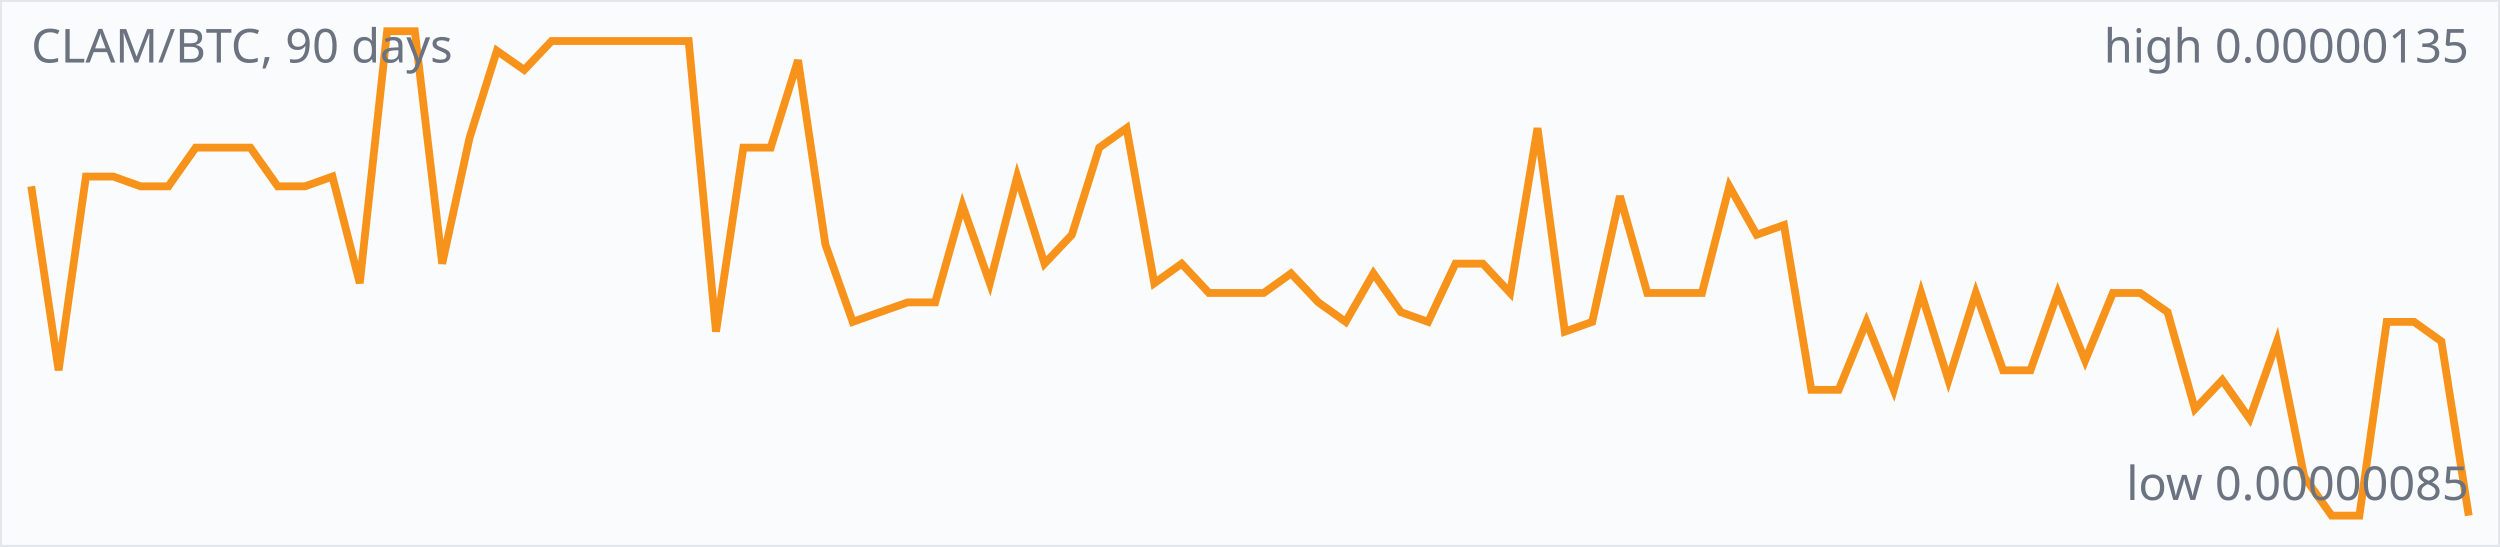
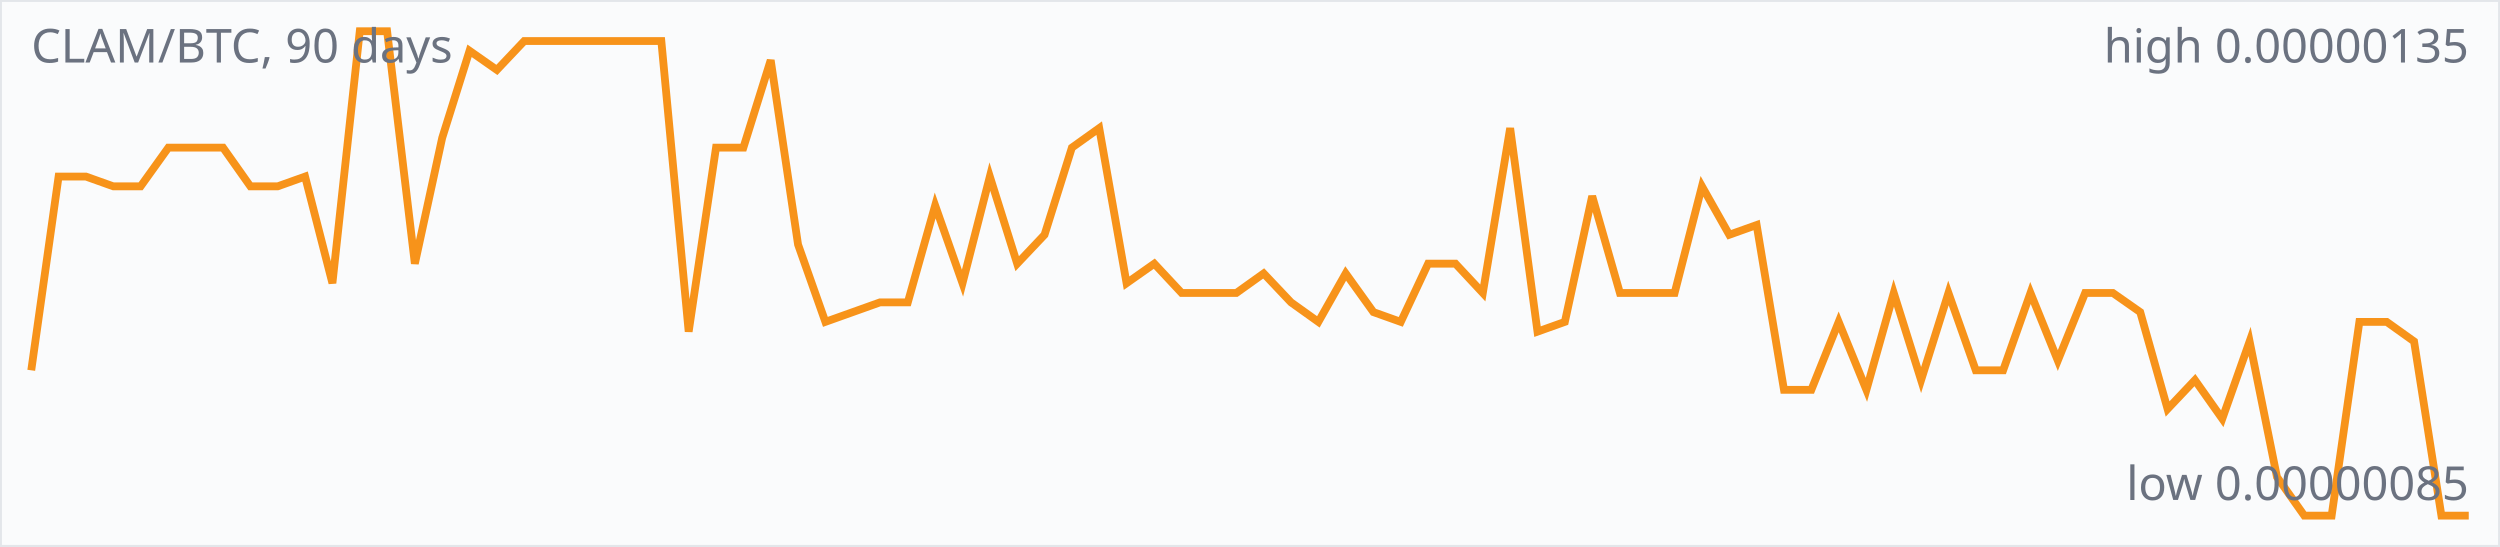
<svg xmlns="http://www.w3.org/2000/svg" viewBox="0 0 640 140" width="640" height="140" font-family="sans-serif">
  <rect x="0" y="0" width="640" height="140" fill="#fafbfc" stroke="#e3e6ea" />
-   <polyline fill="none" stroke="#f7931a" stroke-width="2" points="8.0,47.7 15.0,94.8 22.0,45.2 29.0,45.2 36.0,47.7 43.1,47.7 50.1,37.8 57.1,37.8 64.1,37.8 71.1,47.7 78.1,47.7 85.1,45.2 92.1,72.5 99.1,8.0 106.2,8.0 113.2,67.5 120.2,35.3 127.2,13.0 134.2,17.9 141.2,10.5 148.2,10.5 155.2,10.5 162.2,10.5 169.3,10.5 176.3,10.5 183.3,84.9 190.3,37.8 197.3,37.8 204.3,15.4 211.3,62.6 218.3,82.4 225.3,79.9 232.4,77.4 239.4,77.4 246.4,52.6 253.4,72.5 260.4,45.2 267.4,67.5 274.4,60.1 281.4,37.8 288.4,32.8 295.5,72.5 302.5,67.5 309.5,75.0 316.5,75.0 323.5,75.0 330.5,70.0 337.5,77.4 344.5,82.4 351.6,70.0 358.6,79.9 365.6,82.4 372.6,67.5 379.6,67.5 386.6,75.0 393.6,32.8 400.6,84.9 407.6,82.4 414.7,50.2 421.7,75.0 428.7,75.0 435.7,75.0 442.7,47.7 449.7,60.1 456.7,57.6 463.7,99.8 470.7,99.8 477.8,82.4 484.8,99.8 491.8,75.0 498.8,97.3 505.8,75.0 512.8,94.8 519.8,94.8 526.8,75.0 533.8,92.3 540.9,75.0 547.9,75.0 554.9,79.9 561.9,104.7 568.9,97.3 575.9,107.2 582.9,87.4 589.9,122.1 596.9,132.0 604.0,132.0 611.0,82.4 618.0,82.4 625.0,87.4 632.0,132.0" />
+   <polyline fill="none" stroke="#f7931a" stroke-width="2" points="8.0,94.8 15.0,45.2 22.0,45.2 29.0,47.7 36.0,47.7 43.1,37.8 50.1,37.8 57.1,37.8 64.1,47.7 71.1,47.7 78.1,45.2 85.1,72.5 92.1,8.0 99.1,8.0 106.2,67.5 113.2,35.3 120.2,13.0 127.2,17.9 134.2,10.5 141.2,10.5 148.2,10.5 155.2,10.5 162.2,10.5 169.3,10.5 176.3,84.9 183.3,37.8 190.3,37.8 197.3,15.4 204.3,62.6 211.3,82.4 218.3,79.9 225.3,77.4 232.4,77.4 239.4,52.6 246.4,72.5 253.4,45.2 260.4,67.5 267.4,60.1 274.4,37.8 281.4,32.8 288.4,72.5 295.5,67.5 302.5,75.0 309.5,75.0 316.5,75.0 323.5,70.0 330.5,77.4 337.5,82.4 344.5,70.0 351.6,79.9 358.6,82.4 365.6,67.5 372.6,67.5 379.6,75.0 386.6,32.8 393.6,84.9 400.6,82.4 407.6,50.2 414.7,75.0 421.7,75.0 428.7,75.0 435.7,47.7 442.7,60.1 449.7,57.6 456.7,99.8 463.7,99.8 470.7,82.4 477.8,99.8 484.8,75.0 491.8,97.3 498.8,75.0 505.8,94.8 512.8,94.8 519.8,75.0 526.8,92.3 533.8,75.0 540.9,75.0 547.9,79.9 554.9,104.7 561.9,97.3 568.9,107.2 575.9,87.4 582.9,122.1 589.9,132.0 596.9,132.0 604.0,82.4 611.0,82.4 618.0,87.4 625.0,132.0 632.0,132.0" />
  <text x="8" y="16" font-size="12" fill="#6b7280">CLAM/BTC, 90 days</text>
  <text x="632" y="16" text-anchor="end" font-size="12" fill="#6b7280">high 0.00000135</text>
  <text x="632" y="128" text-anchor="end" font-size="12" fill="#6b7280">low 0.00000085</text>
</svg>
